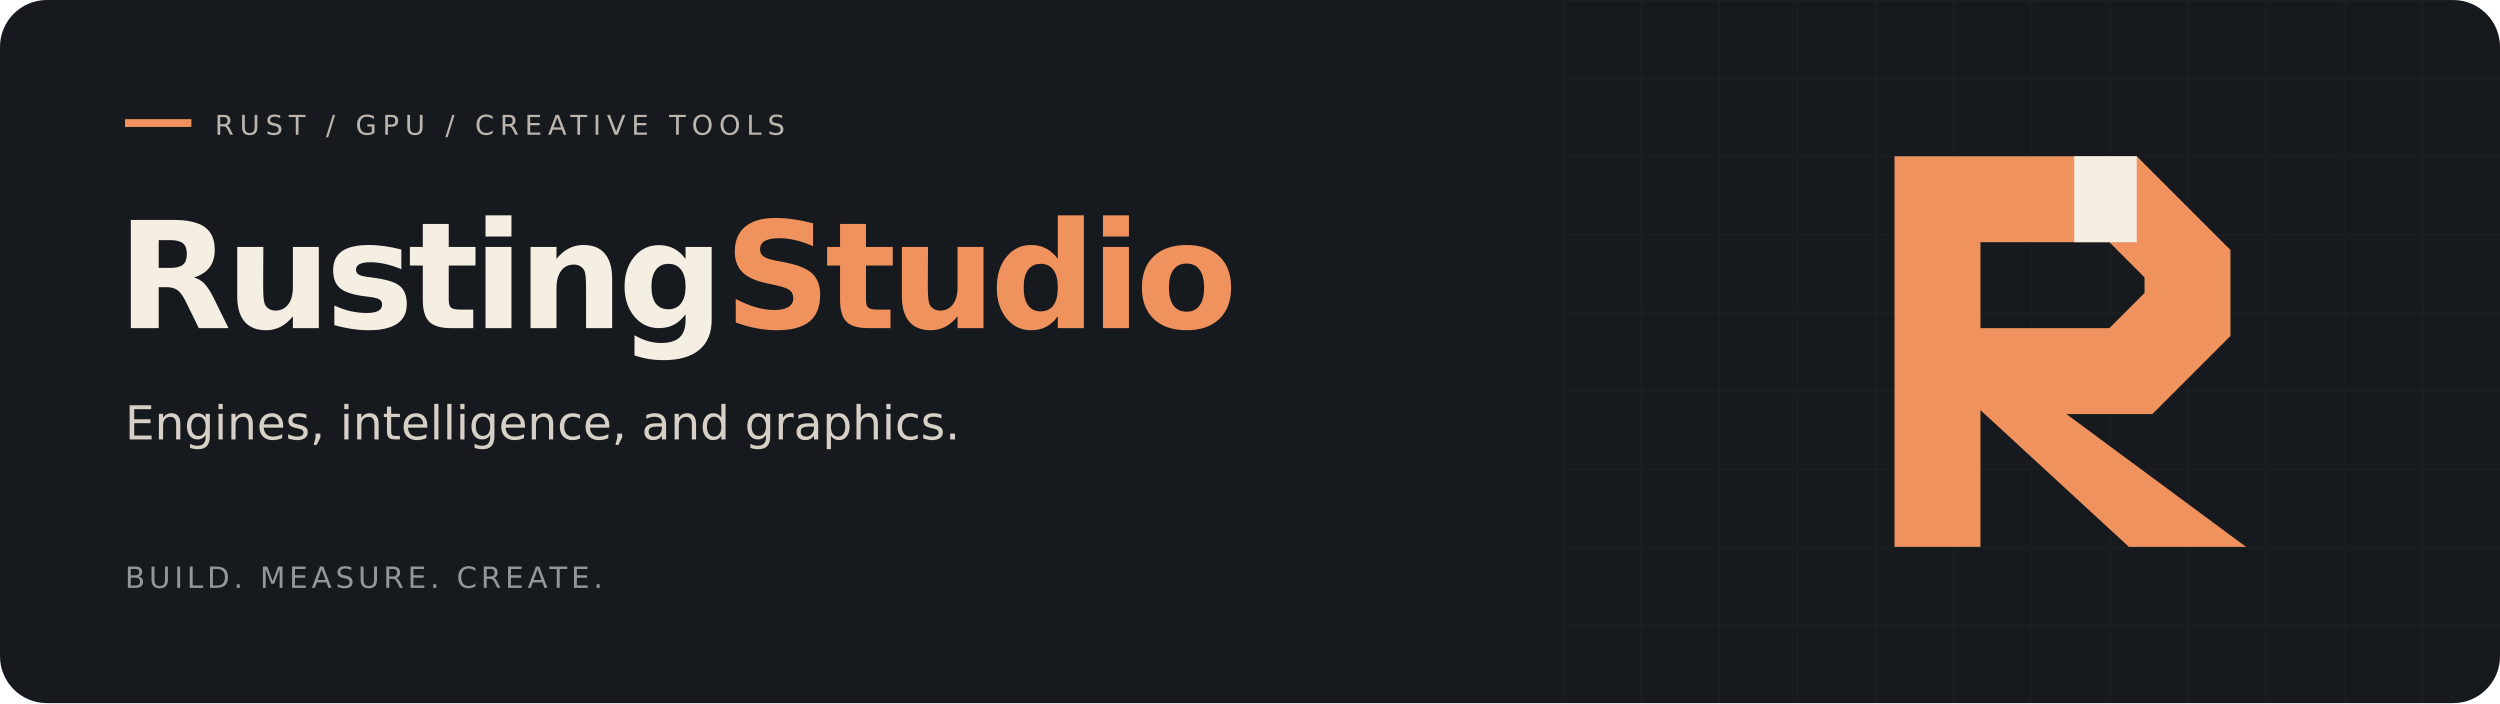
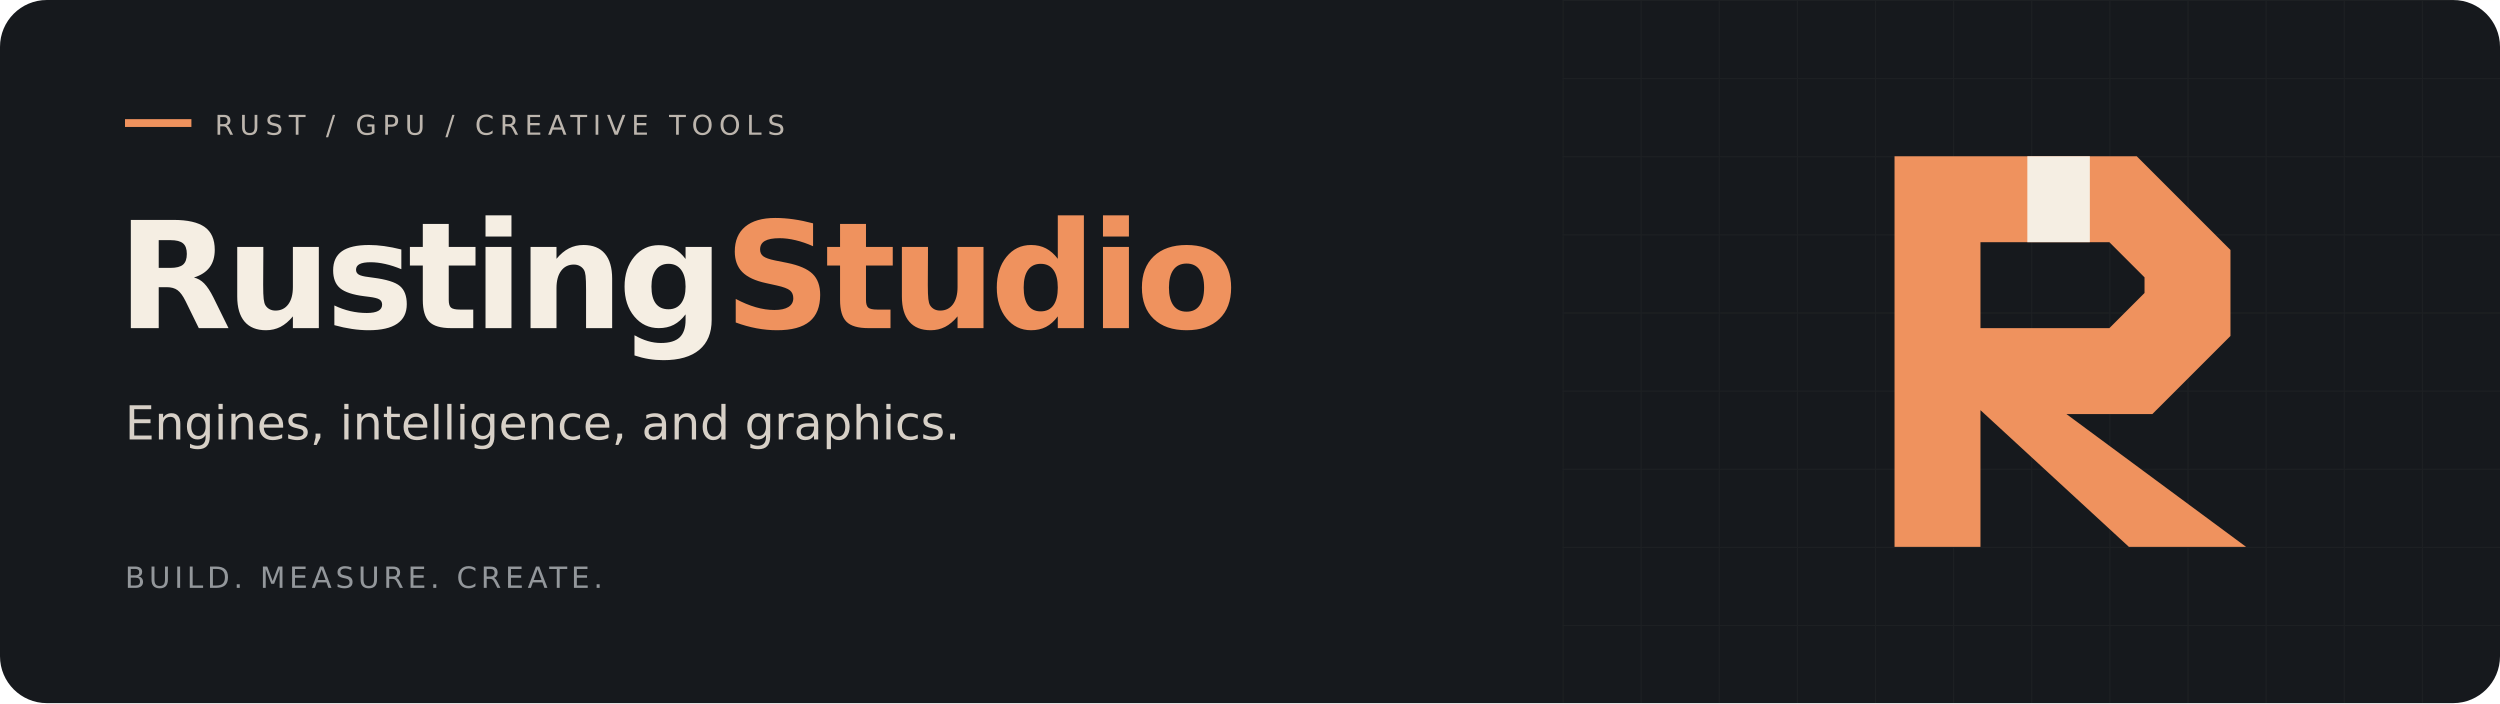
<svg xmlns="http://www.w3.org/2000/svg" width="1280" height="360" viewBox="0 0 1280 360" role="img" aria-labelledby="title desc">
  <defs>
    <pattern id="grid" width="40" height="40" patternUnits="userSpaceOnUse">
      <path d="M40 0H0V40" fill="none" stroke="#f5eee3" stroke-opacity=".035" />
    </pattern>
  </defs>
  <rect width="1280" height="360" rx="24" fill="#16191d" />
  <rect x="800" width="480" height="360" fill="url(#grid)" />
  <rect x="64" y="61" width="34" height="4" fill="#ef925e" />
  <text x="110" y="69" fill="#bcb5ad" font-family="DejaVu Sans, sans-serif" font-size="14" letter-spacing="3">RUST / GPU / CREATIVE TOOLS</text>
  <text x="60" y="168" fill="#f5eee3" font-family="DejaVu Sans, sans-serif" font-weight="700" font-size="76" letter-spacing="-3">Rusting<tspan fill="#ef925e">Studio</tspan>
  </text>
  <text x="64" y="225" fill="#d7d0c7" font-family="DejaVu Sans, sans-serif" font-size="24">Engines, intelligence, and graphics.</text>
  <text x="64" y="301" fill="#93979b" font-family="DejaVu Sans, sans-serif" font-size="15" letter-spacing="2">BUILD. MEASURE. CREATE.</text>
  <g transform="translate(930 52)">
    <path d="M40 28H164L212 76V120L172 160H128L220 228H160L84 158V228H40ZM84 72V116H150L168 98V90L150 72Z" fill="#ef925e" fill-rule="evenodd" />
-     <path d="M132 28H164V72H132Z" fill="#f5eee3" />
+     <path d="M108 28H140V72H108Z" fill="#f5eee3" />
  </g>
</svg>
